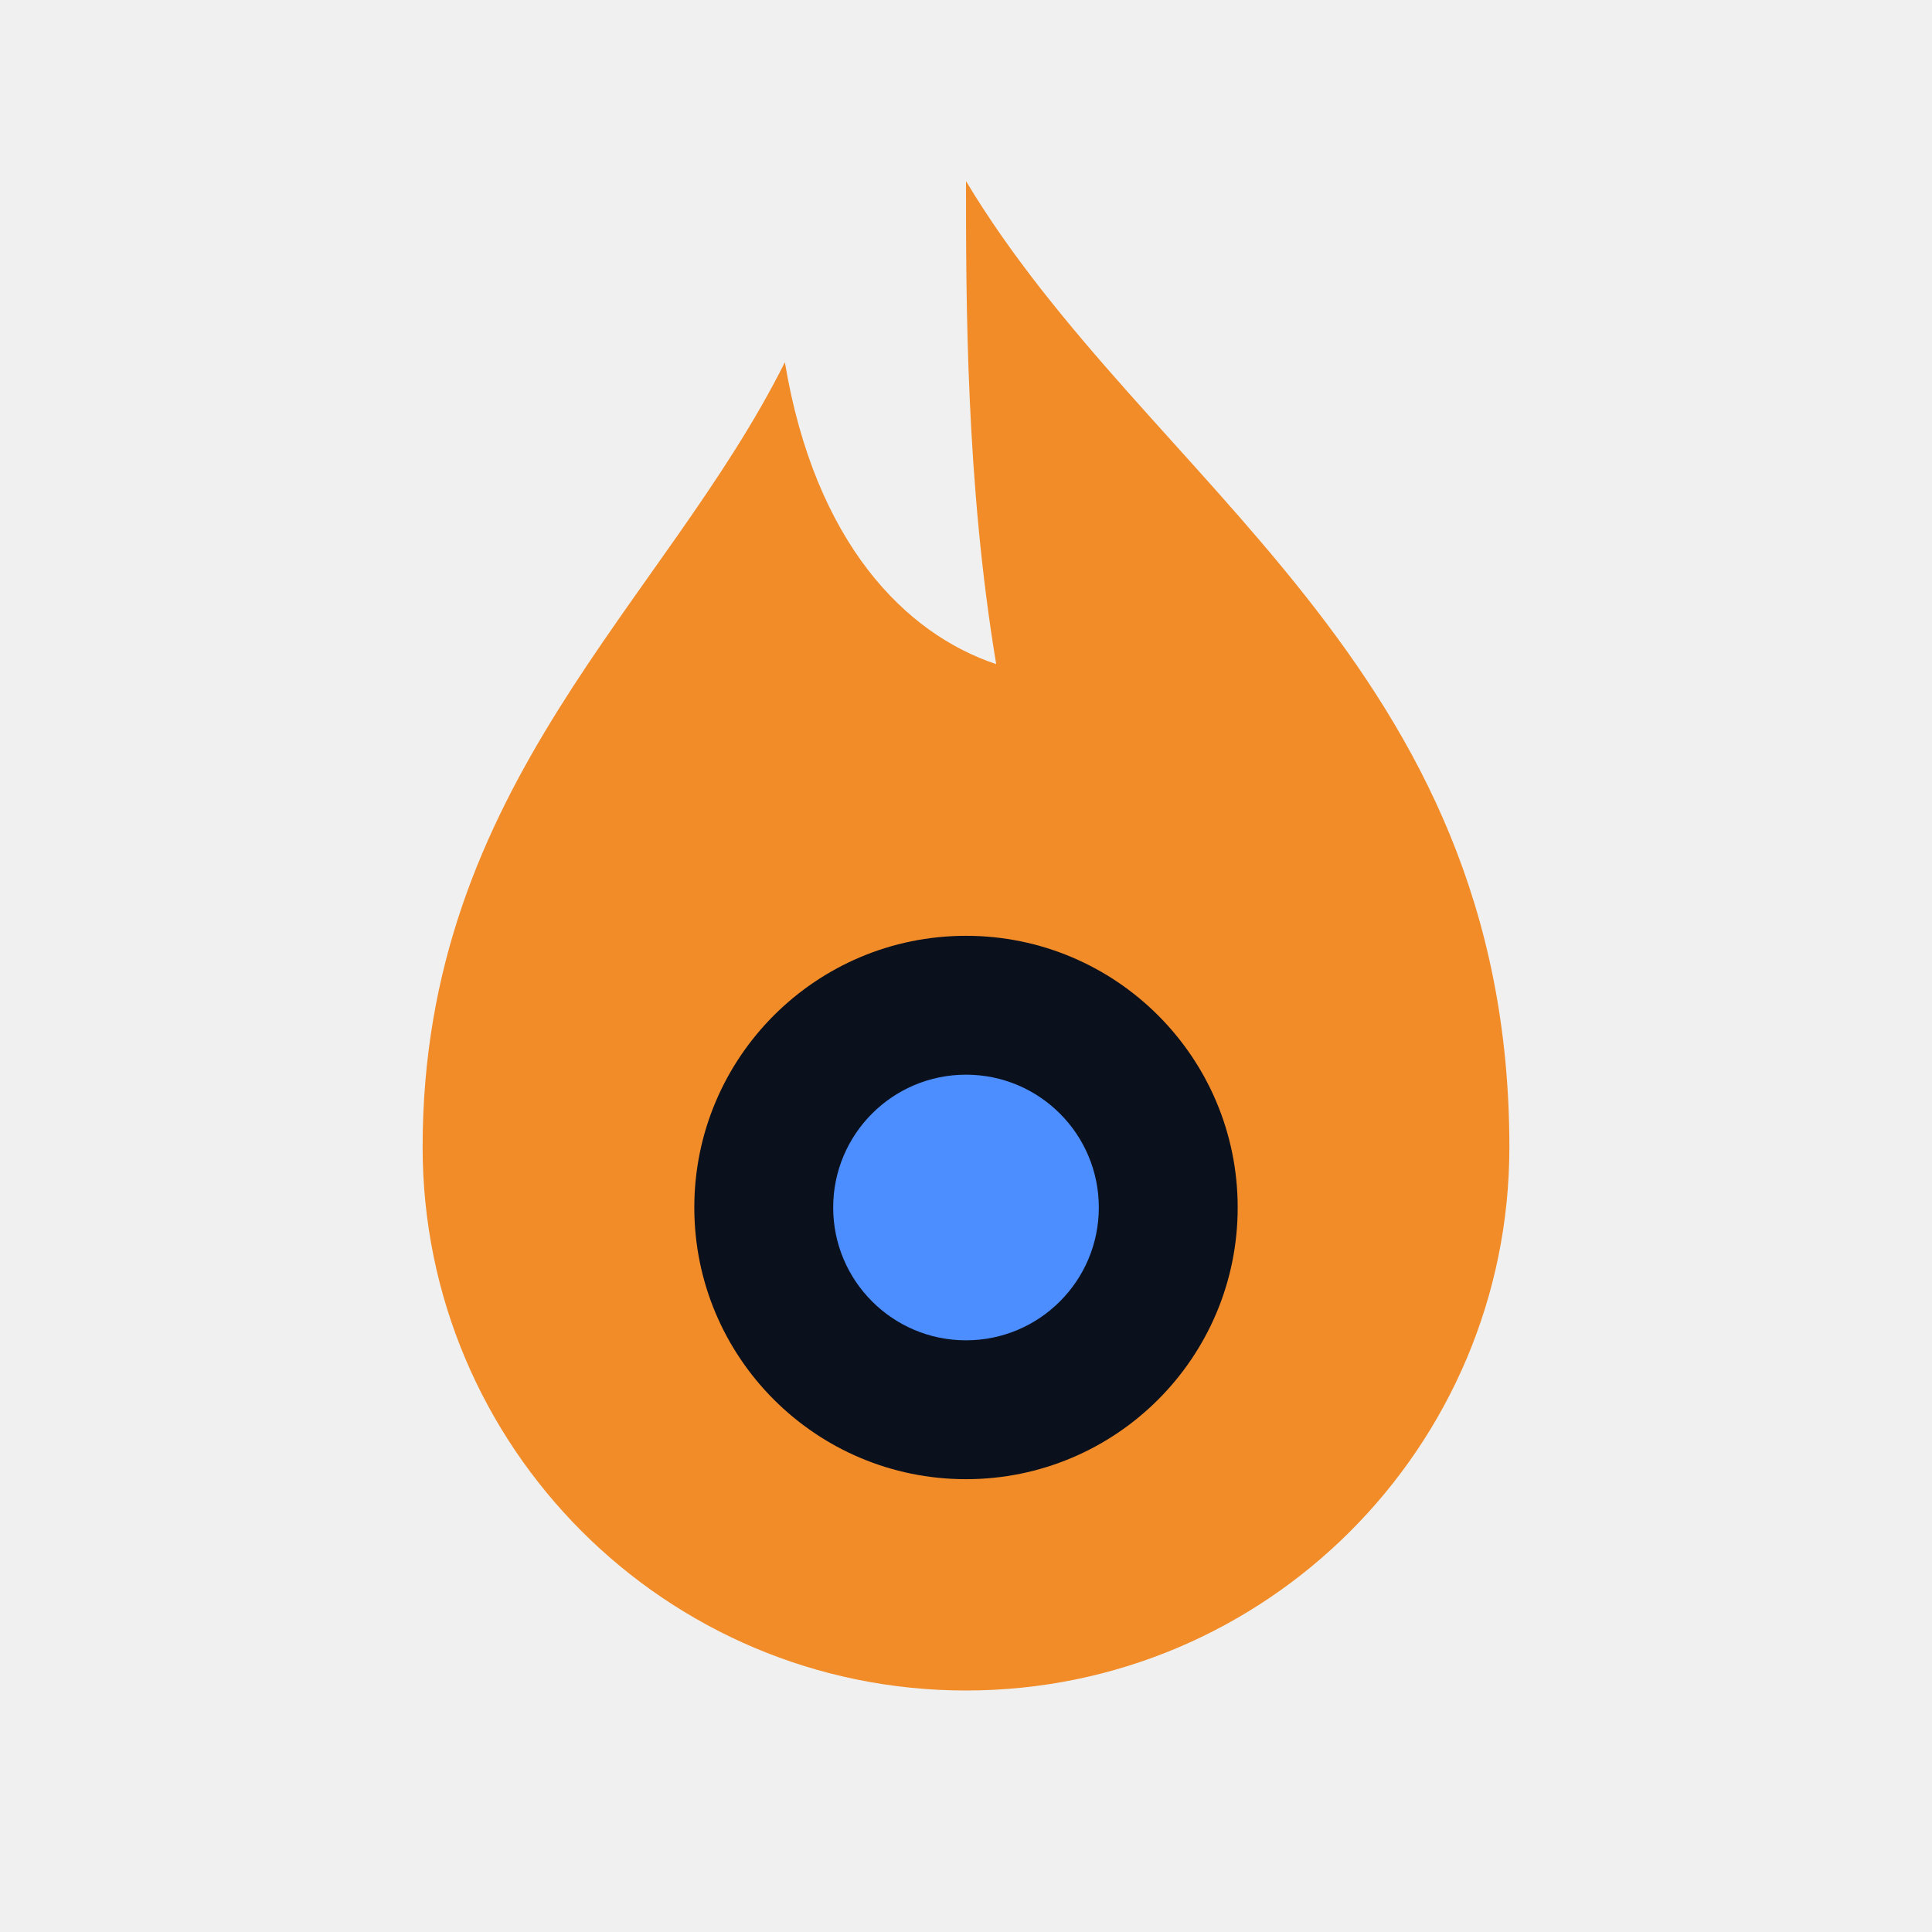
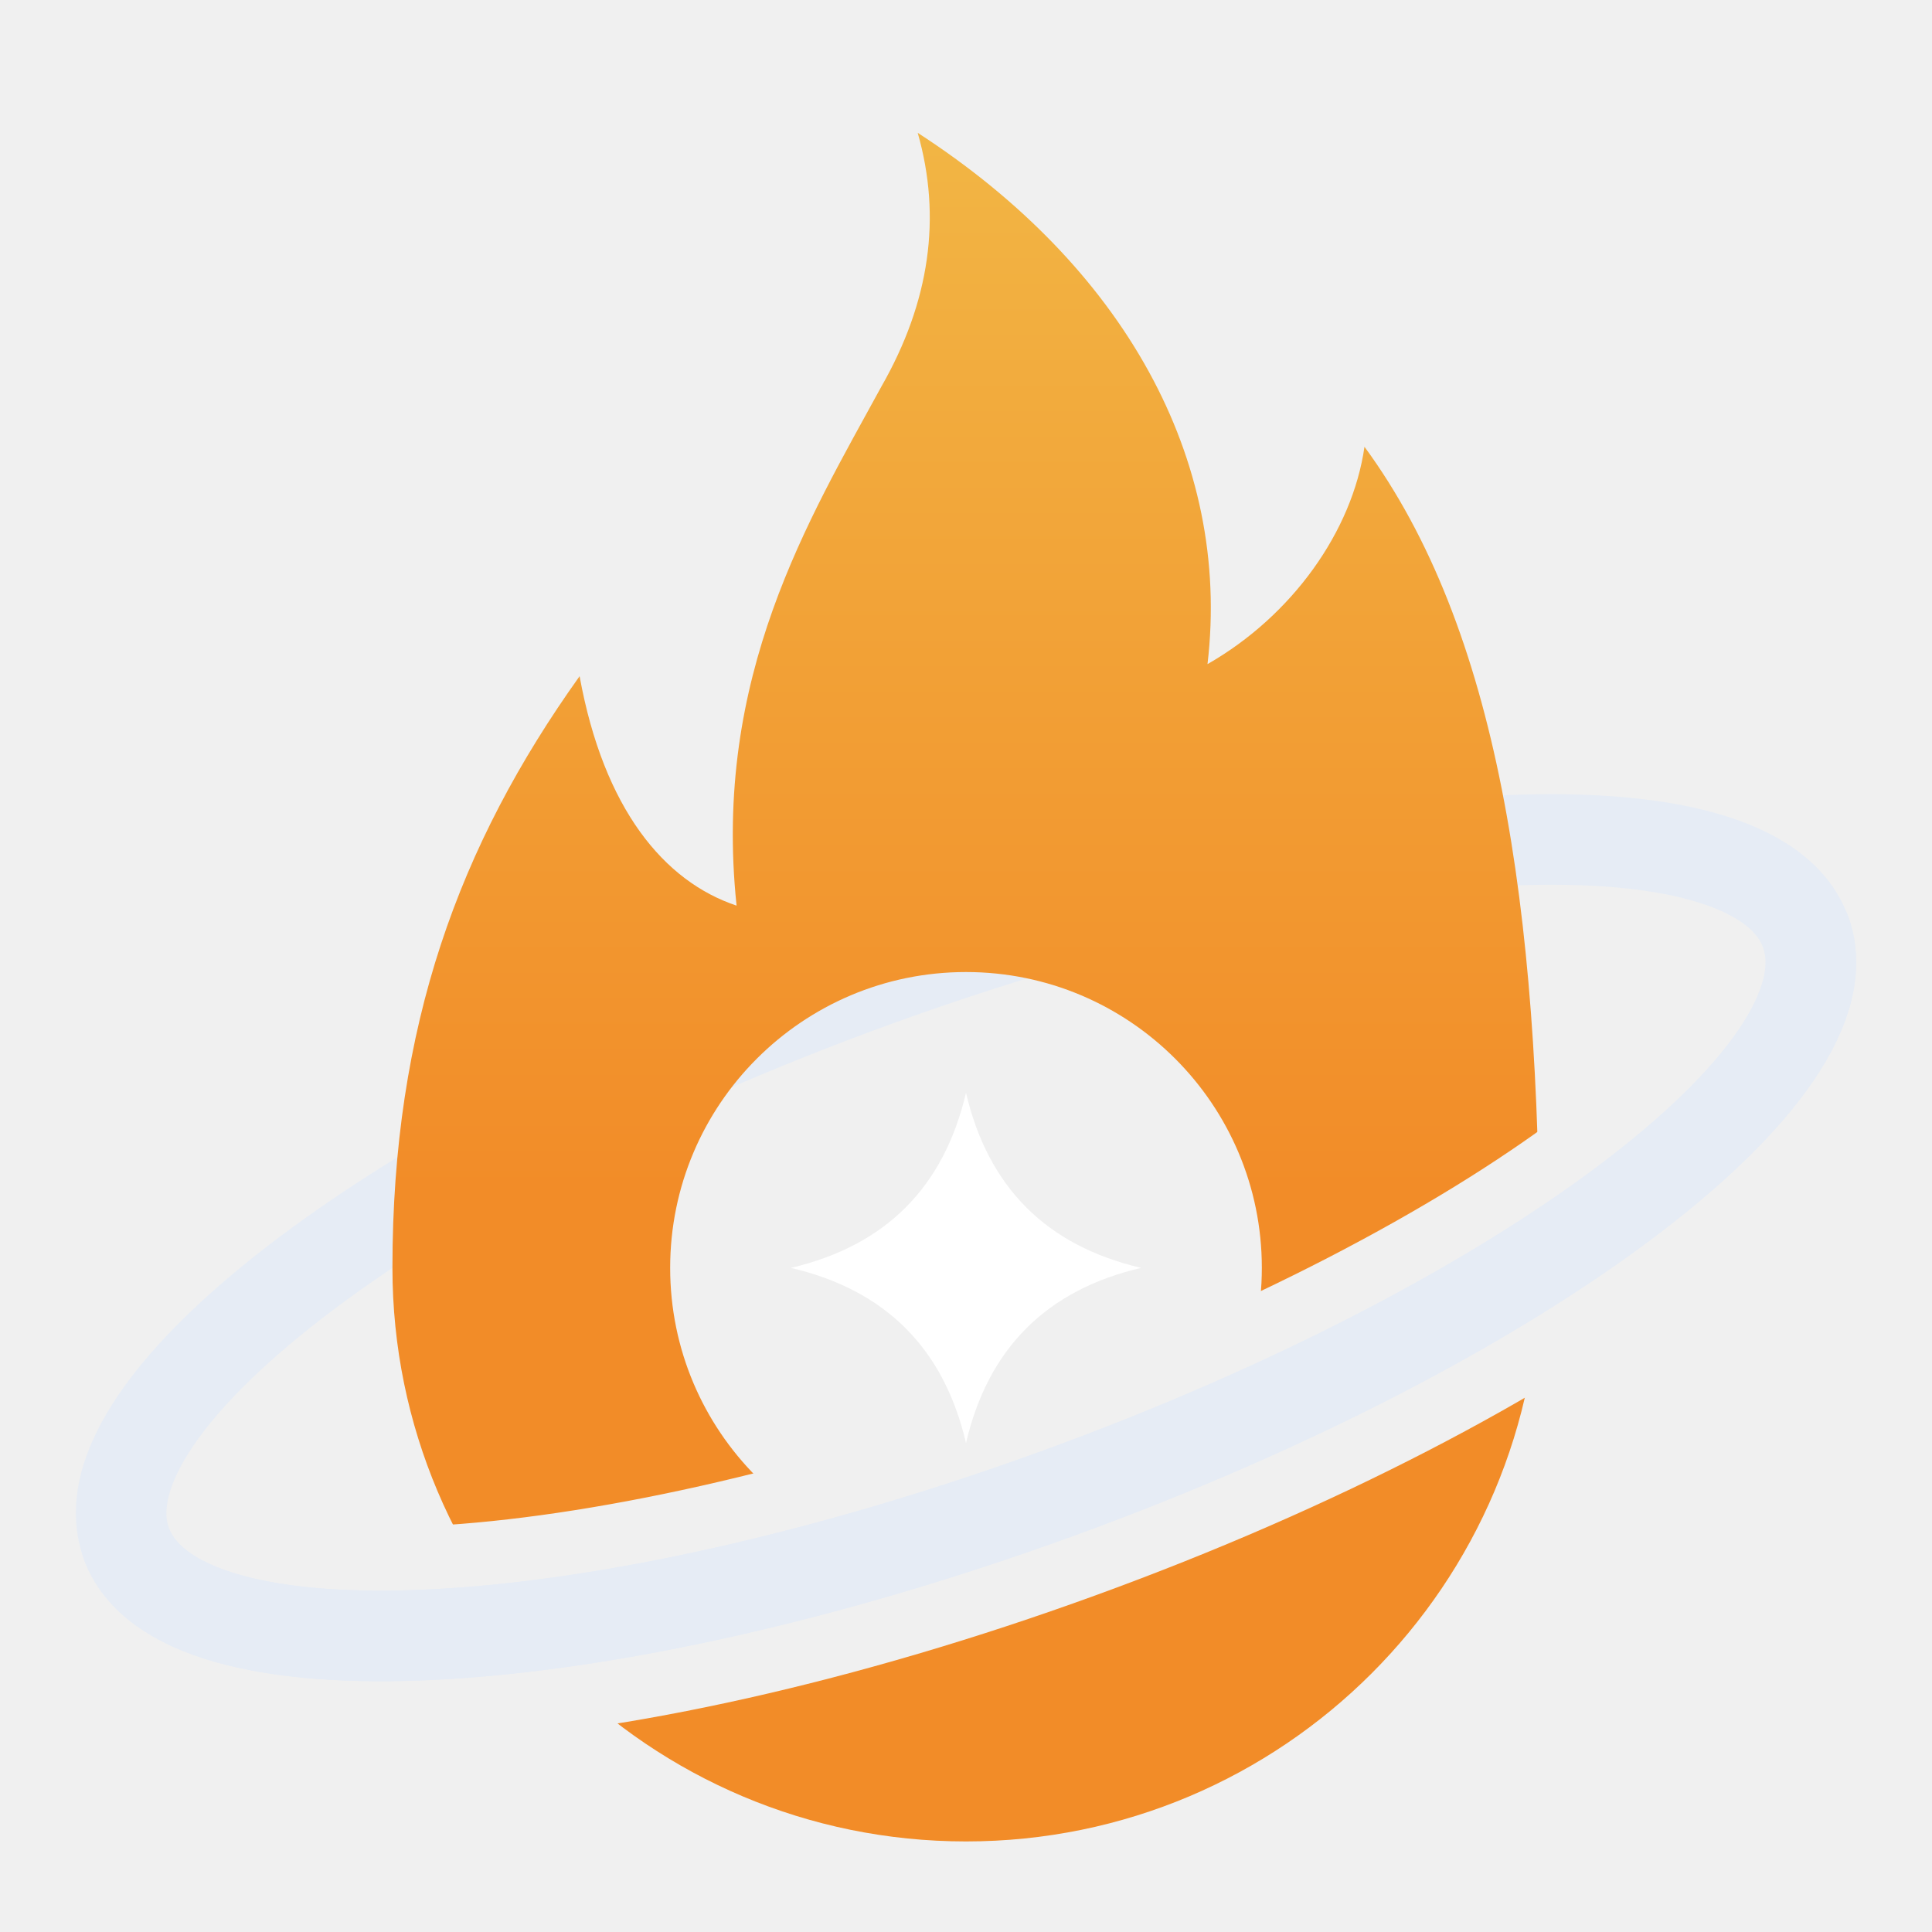
- <svg xmlns="http://www.w3.org/2000/svg" viewBox="0 0 32 32" role="img" aria-label="AstroFire">
-   <path d="M16 3C19 8 25 11 25 19A9 9 0 1 1 7 19C7 13 11 10 13 6C13.5 9 15 10.5 16.5 11C16 8 16 5 16 3Z" fill="#F28C28" />
-   <circle cx="16" cy="20" r="4.5" fill="#0A101C" />
-   <circle cx="16" cy="20" r="2.2" fill="#4C8DFF" />
+ <svg xmlns="http://www.w3.org/2000/svg" viewBox="0 0 32 32" width="32" height="32" role="img" aria-label="AstroFire">
+   <defs>
+     <linearGradient id="af-flame" x1="0" y1="0" x2="0" y2="1">
+       <stop offset="0" stop-color="#F2B544" />
+       <stop offset="0.62" stop-color="#F28C28" />
+     </linearGradient>
+     <mask id="af-gap" maskUnits="userSpaceOnUse" x="0" y="0" width="32" height="32">
+       <rect width="32" height="32" fill="#fff" />
+       <path d="M2.09 25.56A14.8 4.5 -20 0 0 29.91 15.44" fill="none" stroke="#000" stroke-width="3.6" stroke-linecap="round" />
+     </mask>
+   </defs>
+   <ellipse cx="16" cy="20.5" rx="14.8" ry="4.5" transform="rotate(-20 16 20.5)" fill="none" stroke="#E6ECF5" stroke-width="1.5" />
+   <path mask="url(#af-gap)" fill="url(#af-flame)" fill-rule="evenodd" d="M16 30.5A9.5 9.5 0 0 1 6.5 21C6.5 17 7.6 14 9.6 11.2C10 13.4 11 14.6 12.2 15C11.8 11.2 13.4 8.6 14.6 6.4C15.4 5 15.6 3.6 15.2 2.2C18.6 4.4 20.4 7.6 20 11C21.4 10.2 22.4 8.8 22.6 7.4C24.8 10.4 25.5 15 25.5 21A9.5 9.5 0 0 1 16 30.5ZM20.9 21A4.9 4.9 0 1 0 11.1 21A4.9 4.9 0 1 0 20.9 21Z" />
+   <path d="M2.09 25.56A14.8 4.5 -20 0 0 29.91 15.44" fill="none" stroke="#E6ECF5" stroke-width="1.5" stroke-linecap="round" />
+   <path fill="#FFFFFF" d="M16 18.1Q16.55 20.45 18.9 21Q16.55 21.55 16 23.9Q15.45 21.55 13.1 21Q15.45 20.45 16 18.1Z" />
</svg>
